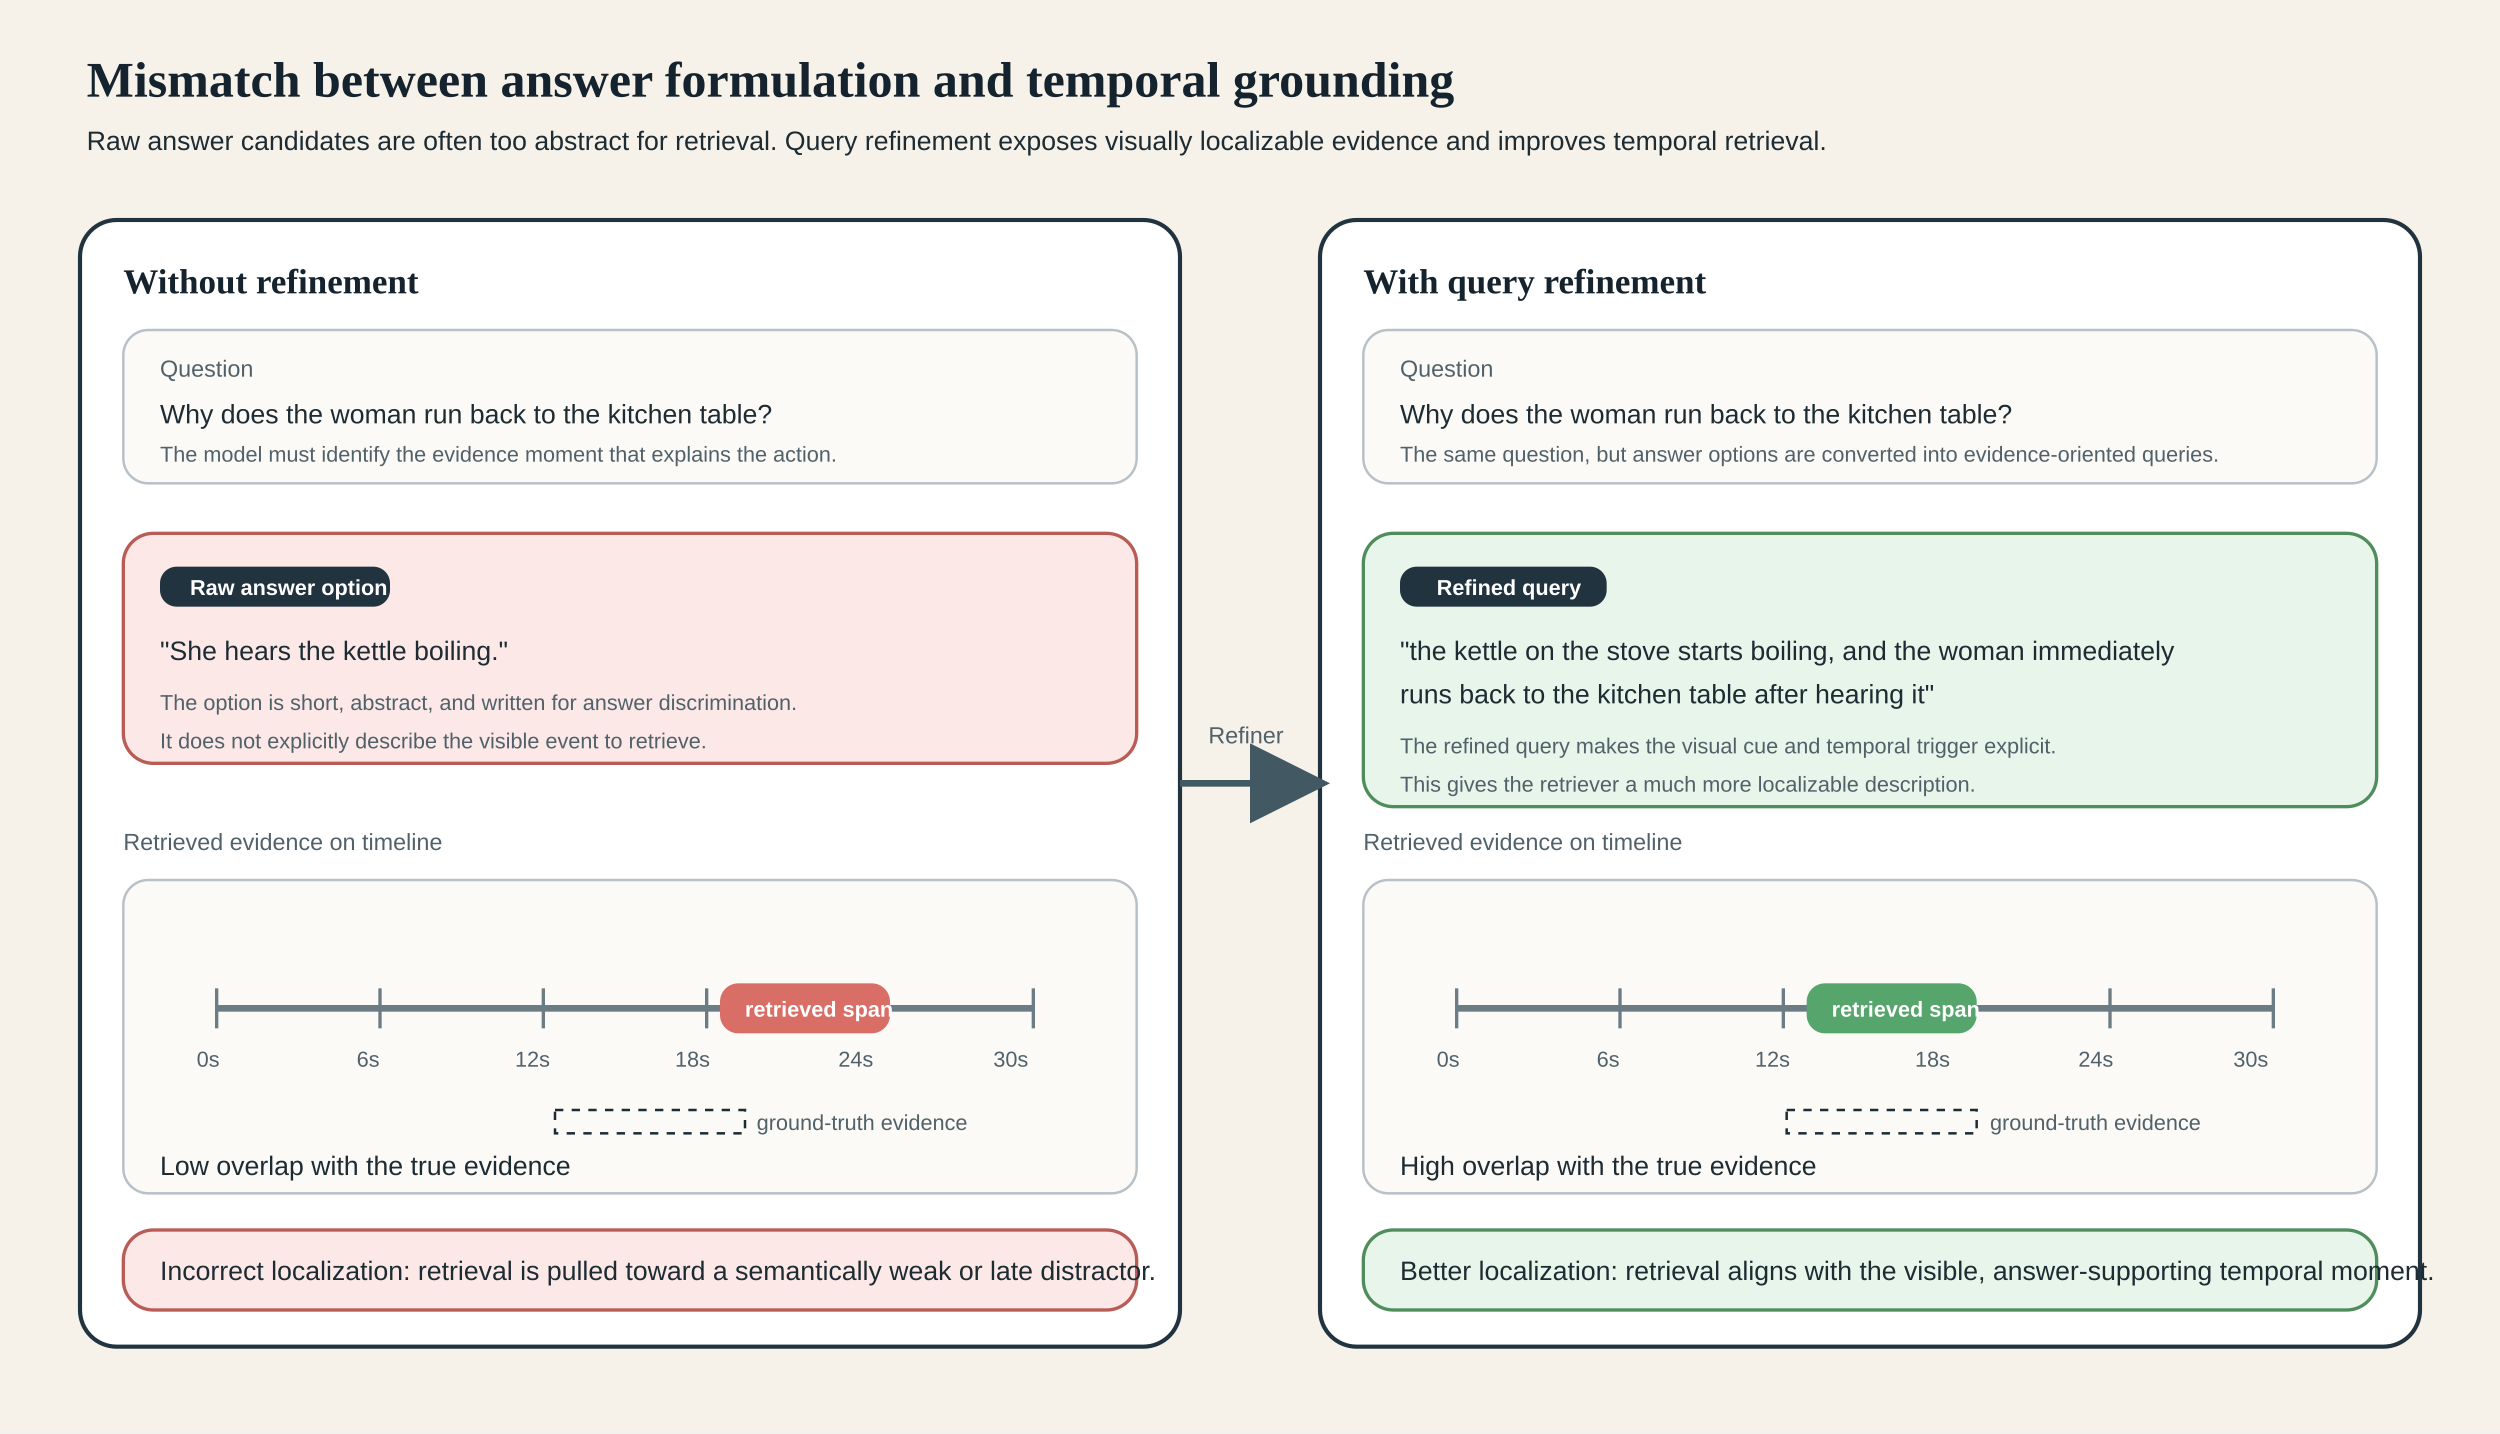
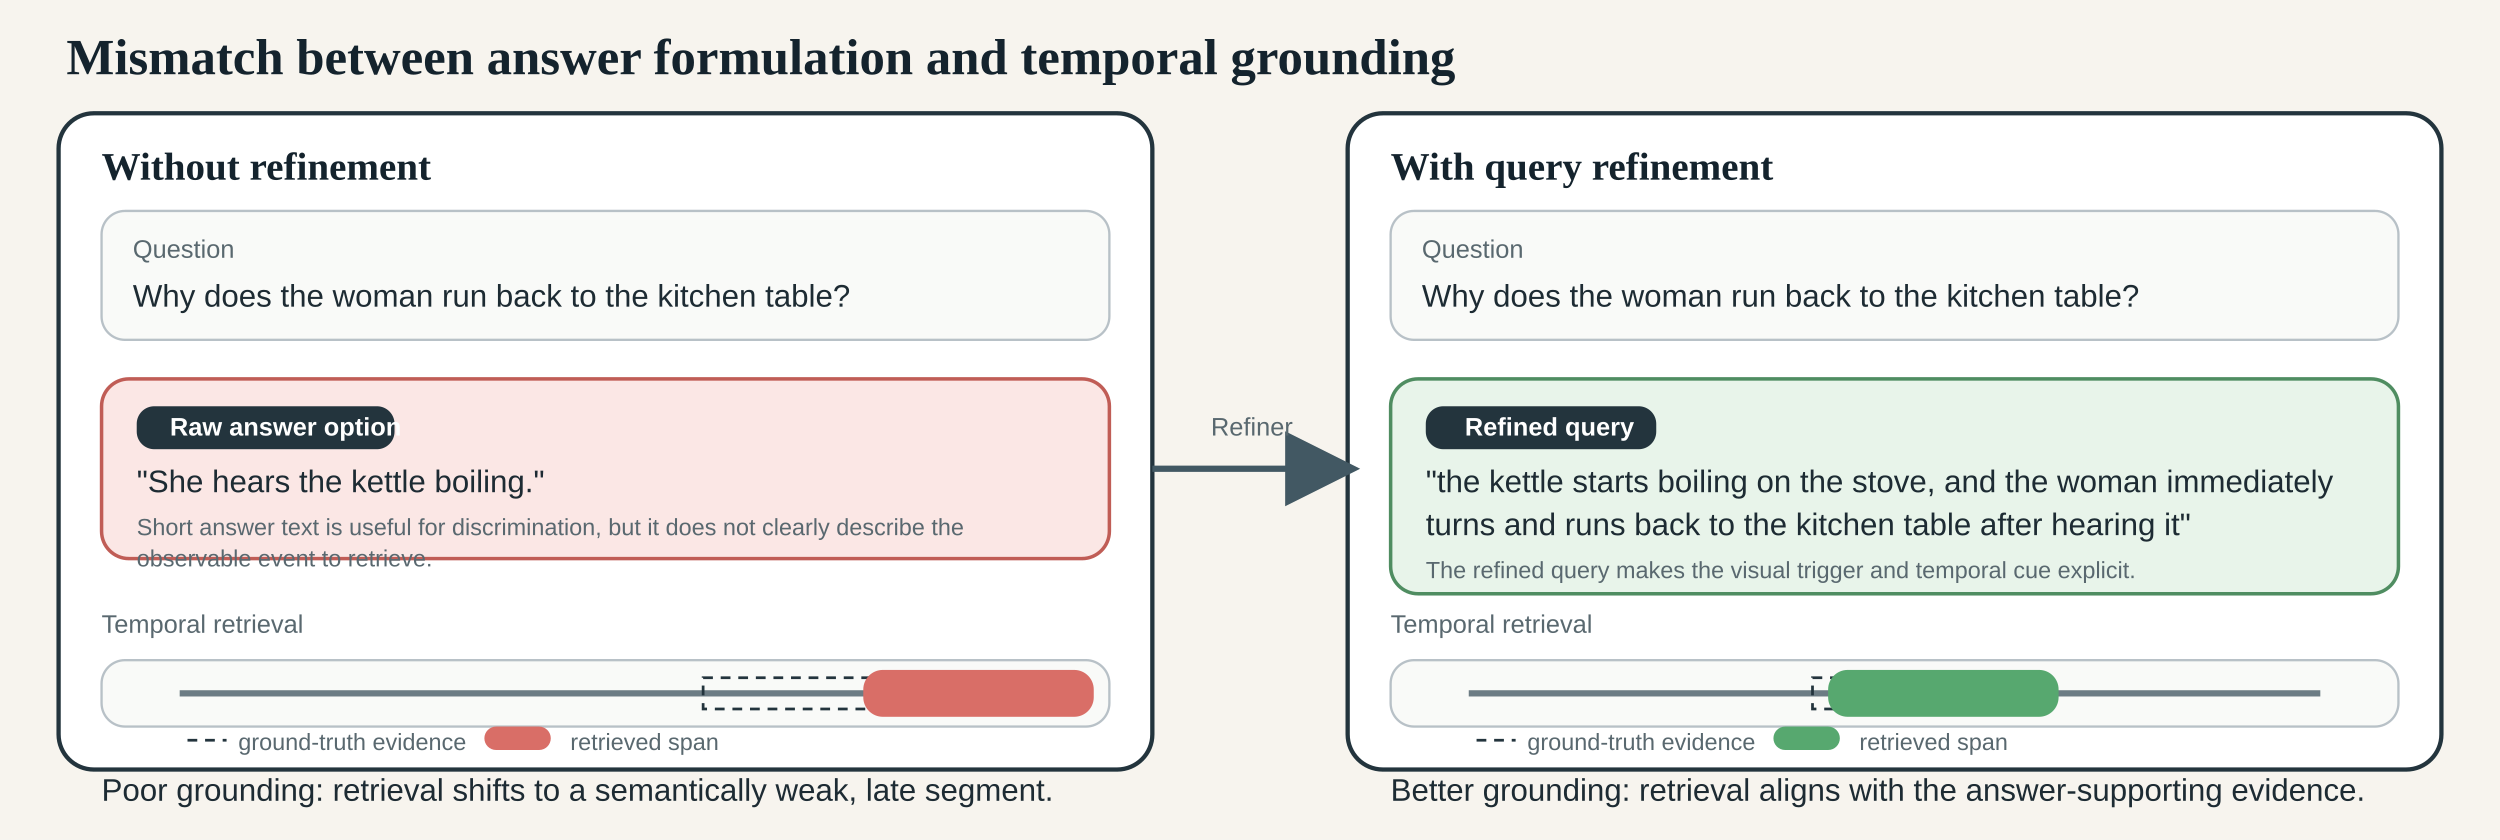
- <svg xmlns="http://www.w3.org/2000/svg" width="1500" height="860" viewBox="0 0 1500 860">
+ <svg xmlns="http://www.w3.org/2000/svg" width="1280" height="430" viewBox="0 0 1280 430">
  <defs>
    <style>
-       .bg { fill: #f6f2ea; }
-       .panel { fill: #ffffff; stroke: #21333f; stroke-width: 2.5; rx: 22; ry: 22; }
-       .soft { fill: #fbfaf7; stroke: #b8c1c7; stroke-width: 1.5; rx: 15; ry: 15; }
-       .bad { fill: #fbe8e7; stroke: #b85c55; stroke-width: 2; rx: 18; ry: 18; }
-       .good { fill: #e8f5ea; stroke: #4f8d5c; stroke-width: 2; rx: 18; ry: 18; }
-       .neutral { fill: #ecf3f8; stroke: #6289a6; stroke-width: 2; rx: 18; ry: 18; }
-       .title { font: 700 30px Georgia, 'Times New Roman', serif; fill: #14232d; }
-       .subtitle { font: 700 21px Georgia, 'Times New Roman', serif; fill: #14232d; }
+       .bg { fill: #f7f4ee; }
+       .panel { fill: #ffffff; stroke: #23343d; stroke-width: 2.2; rx: 18; ry: 18; }
+       .bad { fill: #fbe7e5; stroke: #c05d56; stroke-width: 1.8; rx: 14; ry: 14; }
+       .good { fill: #e8f4ea; stroke: #4f8d61; stroke-width: 1.8; rx: 14; ry: 14; }
+       .soft { fill: #f9faf8; stroke: #b8c1c7; stroke-width: 1.2; rx: 12; ry: 12; }
+       .title { font: 700 26px Georgia, 'Times New Roman', serif; fill: #14232d; }
+       .subtitle { font: 700 20px Georgia, 'Times New Roman', serif; fill: #14232d; }
+       .label { font: 700 13px Arial, Helvetica, sans-serif; fill: #ffffff; }
+       .chip { fill: #23343d; rx: 9; ry: 9; }
      .body { font: 16px Arial, Helvetica, sans-serif; fill: #1d2b33; }
-       .small { font: 14px Arial, Helvetica, sans-serif; fill: #516169; }
-       .tiny { font: 13px Arial, Helvetica, sans-serif; fill: #516169; }
-       .chip { font: 700 13px Arial, Helvetica, sans-serif; fill: #ffffff; }
-       .chipbox { fill: #21333f; rx: 10; ry: 10; }
-       .scorebad { fill: #b4433c; }
-       .scoregood { fill: #1d6a37; }
+       .small { font: 13px Arial, Helvetica, sans-serif; fill: #59686f; }
+       .tiny { font: 12px Arial, Helvetica, sans-serif; fill: #59686f; }
    </style>
    <marker id="arrow" markerWidth="12" markerHeight="12" refX="10" refY="6" orient="auto">
      <path d="M0,0 L12,6 L0,12 z" fill="#425863" />
    </marker>
  </defs>
-   <rect class="bg" x="0" y="0" width="1500" height="860" />
-   <text x="52" y="58" class="title">Mismatch between answer formulation and temporal grounding</text>
-   <text x="52" y="90" class="body">Raw answer candidates are often too abstract for retrieval. Query refinement exposes visually localizable evidence and improves temporal retrieval.</text>
-   <rect class="panel" x="48" y="132" width="660" height="676" />
-   <rect class="panel" x="792" y="132" width="660" height="676" />
-   <text x="74" y="176" class="subtitle">Without refinement</text>
-   <text x="818" y="176" class="subtitle">With query refinement</text>
-   <rect class="soft" x="74" y="198" width="608" height="92" />
-   <text x="96" y="226" class="small">Question</text>
-   <text x="96" y="254" class="body">Why does the woman run back to the kitchen table?</text>
-   <text x="96" y="277" class="tiny">The model must identify the evidence moment that explains the action.</text>
-   <rect class="soft" x="818" y="198" width="608" height="92" />
-   <text x="840" y="226" class="small">Question</text>
-   <text x="840" y="254" class="body">Why does the woman run back to the kitchen table?</text>
-   <text x="840" y="277" class="tiny">The same question, but answer options are converted into evidence-oriented queries.</text>
-   <rect class="bad" x="74" y="320" width="608" height="138" />
-   <rect class="chipbox" x="96" y="340" width="138" height="24" />
-   <text x="114" y="357" class="chip">Raw answer option</text>
-   <text x="96" y="396" class="body">"She hears the kettle boiling."</text>
-   <text x="96" y="426" class="tiny">The option is short, abstract, and written for answer discrimination.</text>
-   <text x="96" y="449" class="tiny">It does not explicitly describe the visible event to retrieve.</text>
-   <rect class="good" x="818" y="320" width="608" height="164" />
-   <rect class="chipbox" x="840" y="340" width="124" height="24" />
-   <text x="862" y="357" class="chip">Refined query</text>
-   <text x="840" y="396" class="body">"the kettle on the stove starts boiling, and the woman immediately</text>
-   <text x="840" y="422" class="body">runs back to the kitchen table after hearing it"</text>
-   <text x="840" y="452" class="tiny">The refined query makes the visual cue and temporal trigger explicit.</text>
-   <text x="840" y="475" class="tiny">This gives the retriever a much more localizable description.</text>
-   <text x="74" y="510" class="small">Retrieved evidence on timeline</text>
-   <text x="818" y="510" class="small">Retrieved evidence on timeline</text>
-   <rect class="soft" x="74" y="528" width="608" height="188" />
-   <rect class="soft" x="818" y="528" width="608" height="188" />
-   <line x1="130" y1="605" x2="620" y2="605" stroke="#6c7c84" stroke-width="4" />
-   <line x1="874" y1="605" x2="1364" y2="605" stroke="#6c7c84" stroke-width="4" />
-   <line x1="130" y1="593" x2="130" y2="617" stroke="#6c7c84" stroke-width="2" />
-   <line x1="228" y1="593" x2="228" y2="617" stroke="#6c7c84" stroke-width="2" />
-   <line x1="326" y1="593" x2="326" y2="617" stroke="#6c7c84" stroke-width="2" />
-   <line x1="424" y1="593" x2="424" y2="617" stroke="#6c7c84" stroke-width="2" />
-   <line x1="522" y1="593" x2="522" y2="617" stroke="#6c7c84" stroke-width="2" />
-   <line x1="620" y1="593" x2="620" y2="617" stroke="#6c7c84" stroke-width="2" />
-   <line x1="874" y1="593" x2="874" y2="617" stroke="#6c7c84" stroke-width="2" />
-   <line x1="972" y1="593" x2="972" y2="617" stroke="#6c7c84" stroke-width="2" />
-   <line x1="1070" y1="593" x2="1070" y2="617" stroke="#6c7c84" stroke-width="2" />
-   <line x1="1168" y1="593" x2="1168" y2="617" stroke="#6c7c84" stroke-width="2" />
-   <line x1="1266" y1="593" x2="1266" y2="617" stroke="#6c7c84" stroke-width="2" />
-   <line x1="1364" y1="593" x2="1364" y2="617" stroke="#6c7c84" stroke-width="2" />
-   <text x="118" y="640" class="tiny">0s</text>
-   <text x="214" y="640" class="tiny">6s</text>
-   <text x="309" y="640" class="tiny">12s</text>
-   <text x="405" y="640" class="tiny">18s</text>
-   <text x="503" y="640" class="tiny">24s</text>
-   <text x="596" y="640" class="tiny">30s</text>
-   <text x="862" y="640" class="tiny">0s</text>
-   <text x="958" y="640" class="tiny">6s</text>
-   <text x="1053" y="640" class="tiny">12s</text>
-   <text x="1149" y="640" class="tiny">18s</text>
-   <text x="1247" y="640" class="tiny">24s</text>
-   <text x="1340" y="640" class="tiny">30s</text>
-   <rect x="432" y="590" width="102" height="30" fill="#d96e67" rx="11" ry="11" />
-   <text x="447" y="610" class="chip">retrieved span</text>
-   <rect x="1084" y="590" width="102" height="30" fill="#56a56c" rx="11" ry="11" />
-   <text x="1099" y="610" class="chip">retrieved span</text>
-   <rect x="333" y="666" width="114" height="14" fill="none" stroke="#1d2b33" stroke-width="1.5" stroke-dasharray="5,5" />
-   <text x="454" y="678" class="tiny">ground-truth evidence</text>
-   <rect x="1072" y="666" width="114" height="14" fill="none" stroke="#1d2b33" stroke-width="1.5" stroke-dasharray="5,5" />
-   <text x="1194" y="678" class="tiny">ground-truth evidence</text>
-   <text x="96" y="705" class="body">Low overlap with the true evidence</text>
-   <text x="840" y="705" class="body">High overlap with the true evidence</text>
-   <rect class="bad" x="74" y="738" width="608" height="48" />
-   <text x="96" y="768" class="body">Incorrect localization: retrieval is pulled toward a semantically weak or late distractor.</text>
-   <rect class="good" x="818" y="738" width="608" height="48" />
-   <text x="840" y="768" class="body">Better localization: retrieval aligns with the visible, answer-supporting temporal moment.</text>
-   <line x1="708" y1="470" x2="790" y2="470" stroke="#425863" stroke-width="4" marker-end="url(#arrow)" />
-   <text x="725" y="446" class="small">Refiner</text>
+   <rect class="bg" x="0" y="0" width="1280" height="430" />
+   <text x="34" y="38" class="title">Mismatch between answer formulation and temporal grounding</text>
+   <rect class="panel" x="30" y="58" width="560" height="336" />
+   <rect class="panel" x="690" y="58" width="560" height="336" />
+   <text x="52" y="92" class="subtitle">Without refinement</text>
+   <text x="712" y="92" class="subtitle">With query refinement</text>
+   <rect class="soft" x="52" y="108" width="516" height="66" />
+   <text x="68" y="132" class="small">Question</text>
+   <text x="68" y="157" class="body">Why does the woman run back to the kitchen table?</text>
+   <rect class="soft" x="712" y="108" width="516" height="66" />
+   <text x="728" y="132" class="small">Question</text>
+   <text x="728" y="157" class="body">Why does the woman run back to the kitchen table?</text>
+   <rect class="bad" x="52" y="194" width="516" height="92" />
+   <rect class="chip" x="70" y="208" width="132" height="22" />
+   <text x="87" y="223" class="label">Raw answer option</text>
+   <text x="70" y="252" class="body">"She hears the kettle boiling."</text>
+   <text x="70" y="274" class="tiny">Short answer text is useful for discrimination, but it does not clearly describe the</text>
+   <text x="70" y="290" class="tiny">observable event to retrieve.</text>
+   <rect class="good" x="712" y="194" width="516" height="110" />
+   <rect class="chip" x="730" y="208" width="118" height="22" />
+   <text x="750" y="223" class="label">Refined query</text>
+   <text x="730" y="252" class="body">"the kettle starts boiling on the stove, and the woman immediately</text>
+   <text x="730" y="274" class="body">turns and runs back to the kitchen table after hearing it"</text>
+   <text x="730" y="296" class="tiny">The refined query makes the visual trigger and temporal cue explicit.</text>
+   <line x1="590" y1="240" x2="690" y2="240" stroke="#425863" stroke-width="3.2" marker-end="url(#arrow)" />
+   <text x="620" y="223" class="small">Refiner</text>
+   <text x="52" y="324" class="small">Temporal retrieval</text>
+   <text x="712" y="324" class="small">Temporal retrieval</text>
+   <rect class="soft" x="52" y="338" width="516" height="34" />
+   <rect class="soft" x="712" y="338" width="516" height="34" />
+   <line x1="92" y1="355" x2="528" y2="355" stroke="#6c7c84" stroke-width="3.2" />
+   <line x1="752" y1="355" x2="1188" y2="355" stroke="#6c7c84" stroke-width="3.2" />
+   <rect x="360" y="347" width="110" height="16" fill="none" stroke="#23343d" stroke-width="1.4" stroke-dasharray="5,4" />
+   <rect x="928" y="347" width="110" height="16" fill="none" stroke="#23343d" stroke-width="1.4" stroke-dasharray="5,4" />
+   <rect x="442" y="343" width="118" height="24" fill="#d96e67" rx="10" ry="10" />
+   <rect x="936" y="343" width="118" height="24" fill="#57a86f" rx="10" ry="10" />
+   <text x="122" y="384" class="tiny">ground-truth evidence</text>
+   <line x1="96" y1="379" x2="116" y2="379" stroke="#23343d" stroke-width="1.4" stroke-dasharray="5,4" />
+   <text x="292" y="384" class="tiny">retrieved span</text>
+   <rect x="248" y="372" width="34" height="12" fill="#d96e67" rx="6" ry="6" />
+   <text x="782" y="384" class="tiny">ground-truth evidence</text>
+   <line x1="756" y1="379" x2="776" y2="379" stroke="#23343d" stroke-width="1.4" stroke-dasharray="5,4" />
+   <text x="952" y="384" class="tiny">retrieved span</text>
+   <rect x="908" y="372" width="34" height="12" fill="#57a86f" rx="6" ry="6" />
+   <text x="52" y="410" class="body">Poor grounding: retrieval shifts to a semantically weak, late segment.</text>
+   <text x="712" y="410" class="body">Better grounding: retrieval aligns with the answer-supporting evidence.</text>
</svg>
